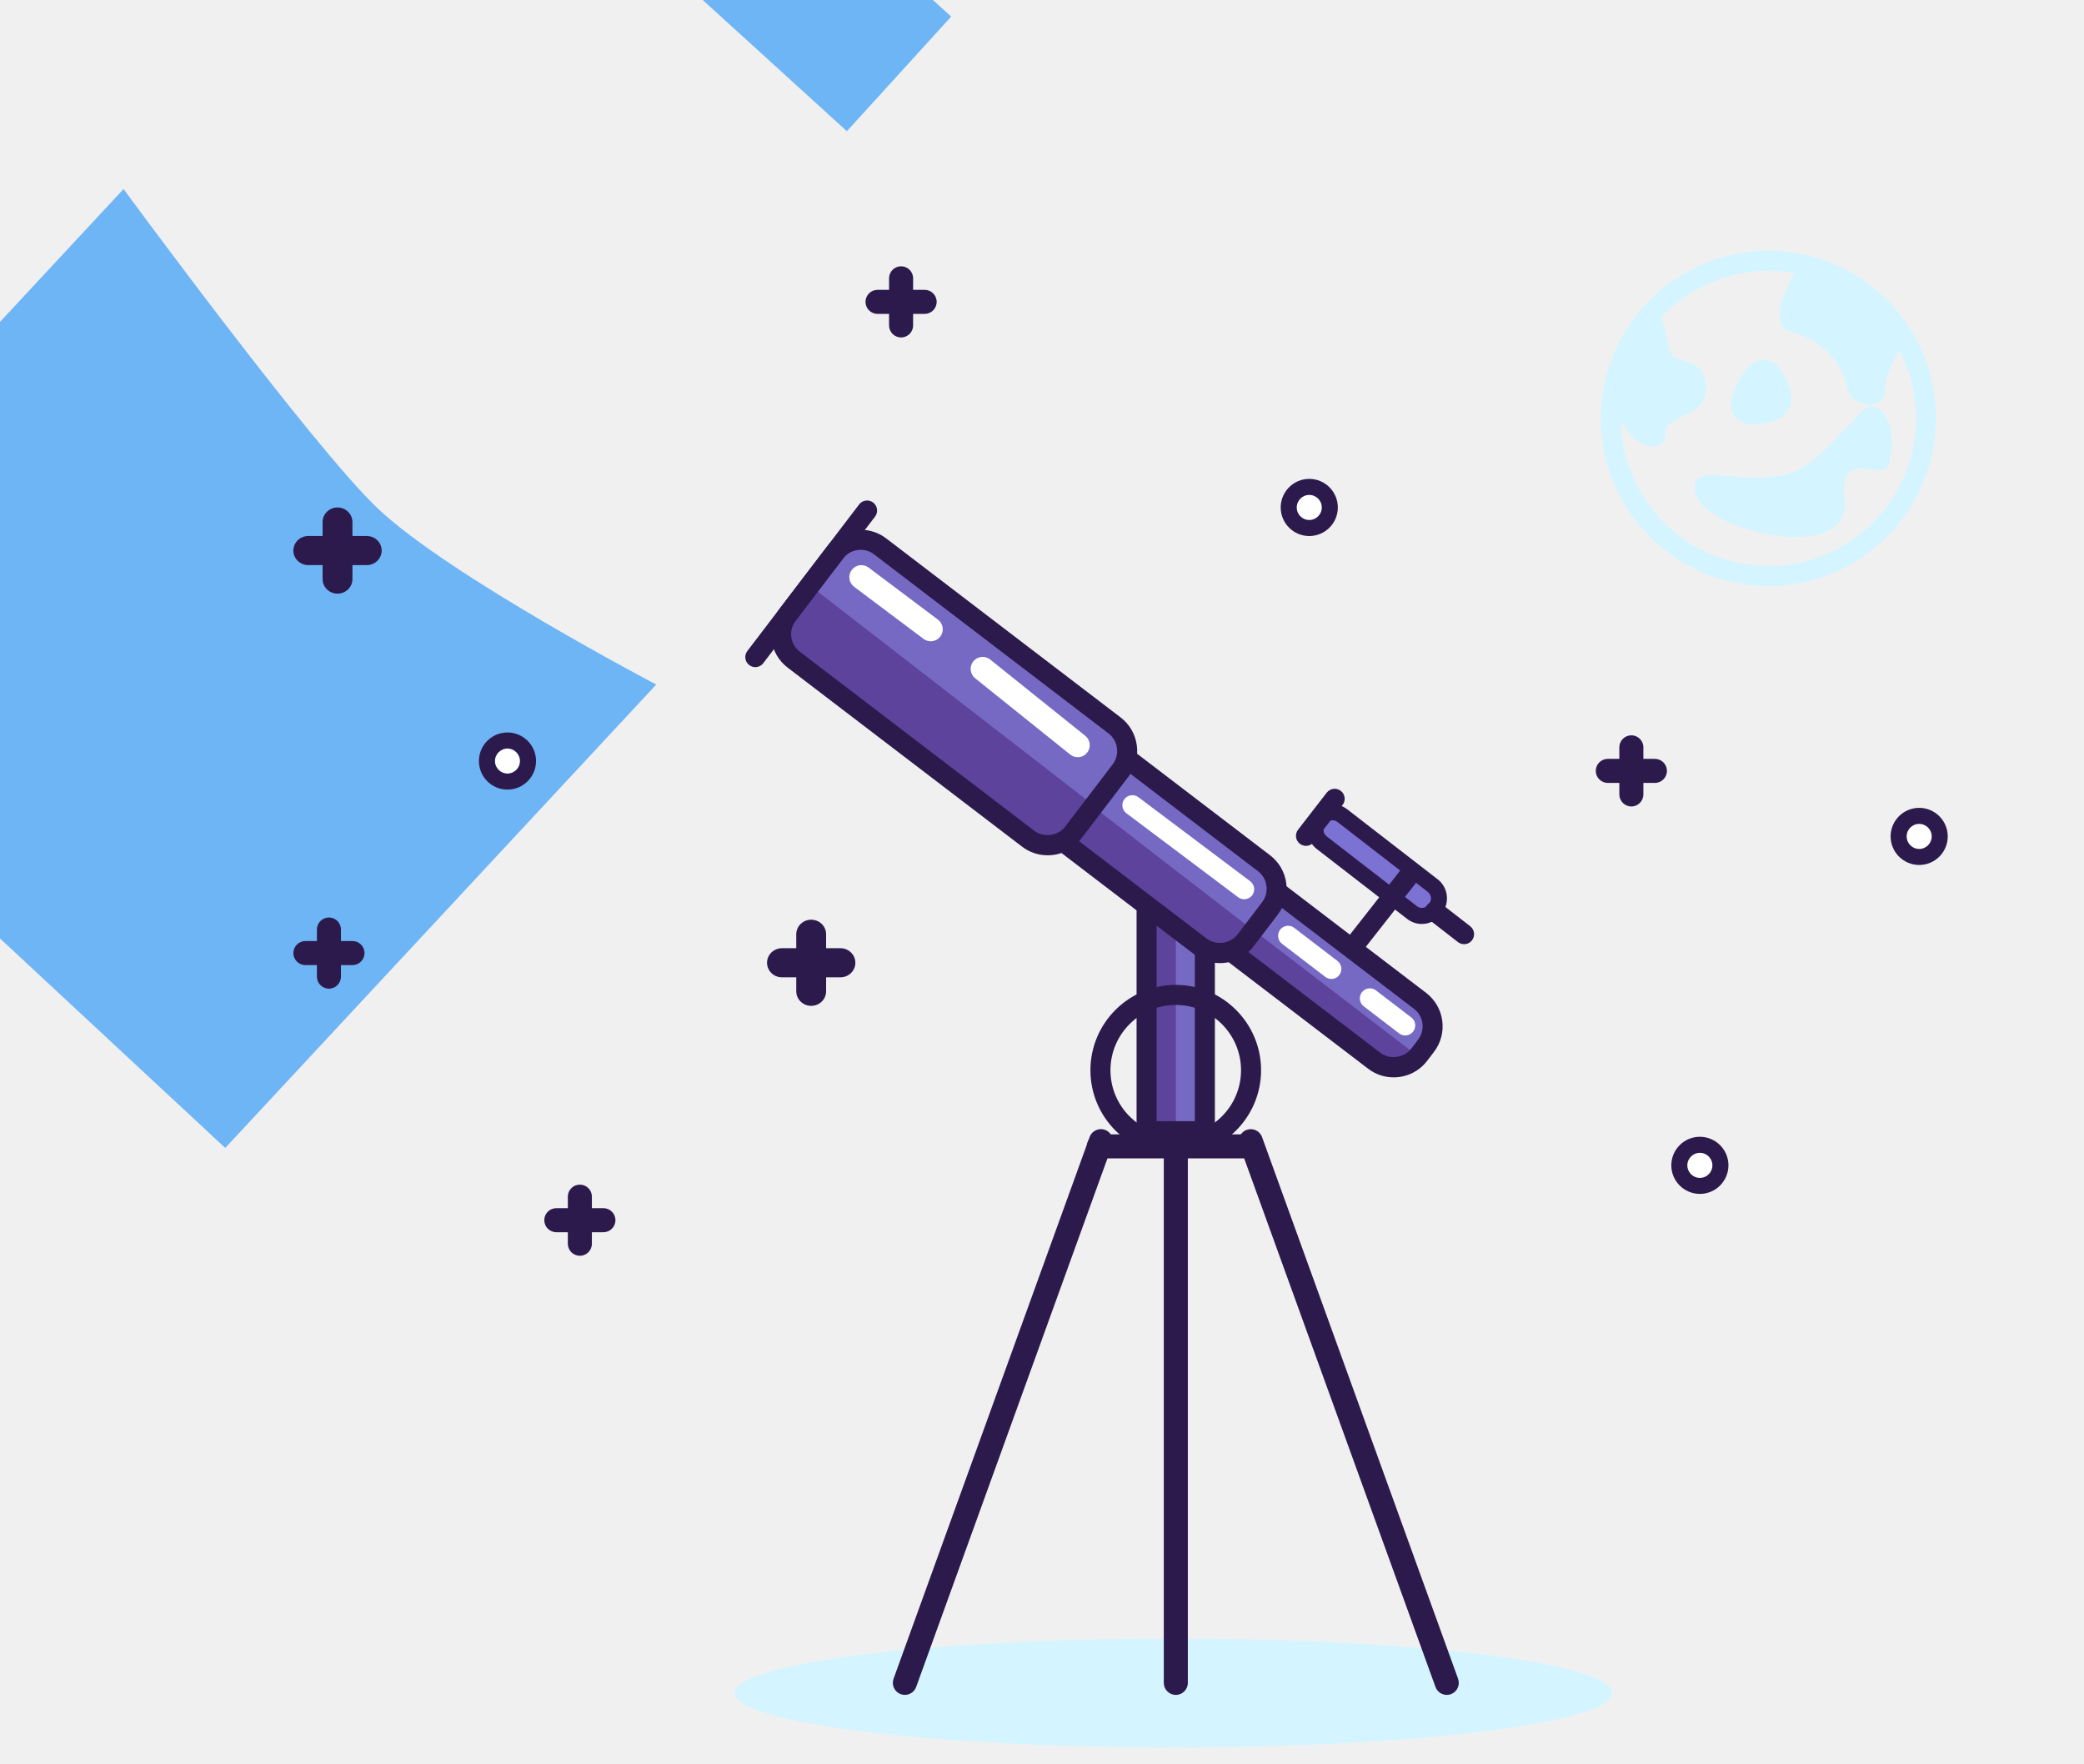
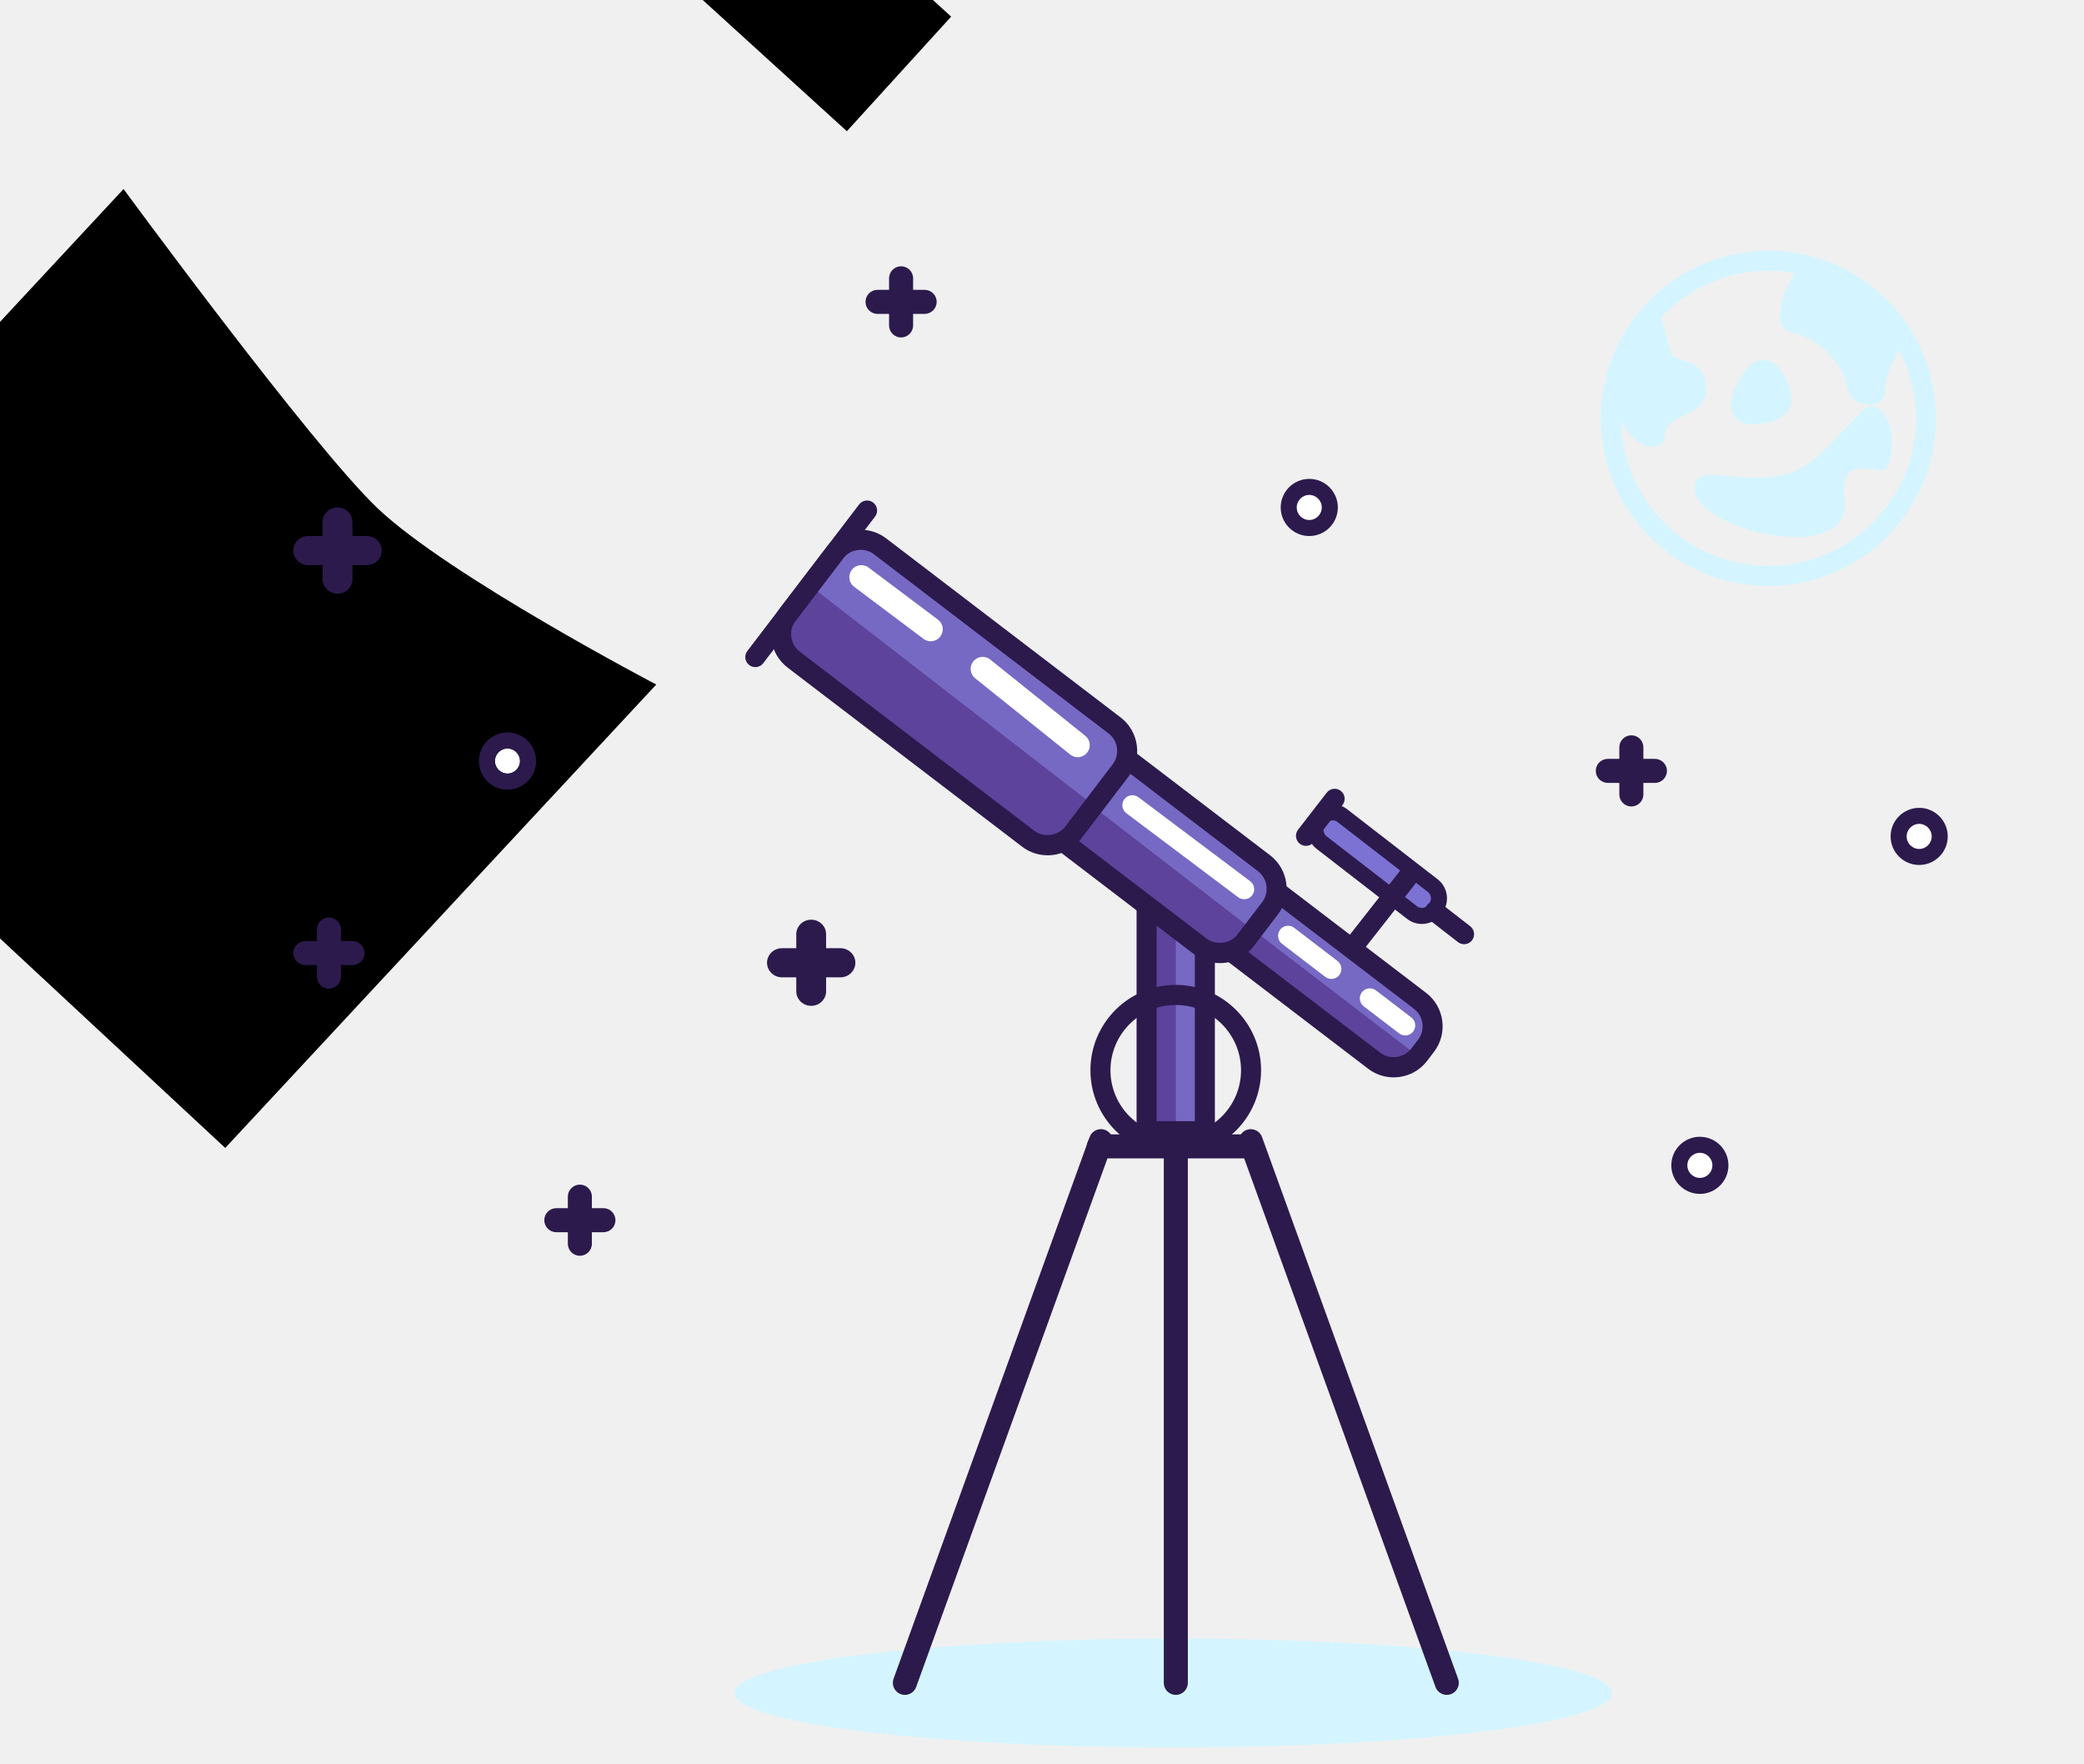
<svg xmlns="http://www.w3.org/2000/svg" version="1.1" id="astronomia" x="0px" y="0px" width="260px" height="220px" viewBox="0 0 260 220" enable-background="new 0 0 260 220" xml:space="preserve">
  <g id="kometa">
    <path fill="#2C1A4D" d="M134.635-33.758c-0.564-0.606-1.514-0.642-2.119-0.078L98.896-2.6c-0.607,0.564-0.643,1.514-0.078,2.12   C99.112-0.161,99.514,0,99.917,0c0.365,0,0.732-0.133,1.021-0.401l33.619-31.237C135.164-32.202,135.197-33.151,134.635-33.758z" />
  </g>
-   <path fill="#6eb5f5" d="M81.876,85.398L28.1,143.21l-66.458-61.813l53.773-57.815c0,0,23.547,32.105,31.717,39.849  C56.039,71.874,81.876,85.398,81.876,85.398z" />
-   <rect x="84.037" y="-11.33" transform="matrix(-0.7395 -0.6731 0.6731 -0.7395 175.4262 64.5561)" fill="#6eb5f5" width="32.333" height="19.332" />
+   <path class="white-element" d="M81.876,85.398L28.1,143.21l-66.458-61.813l53.773-57.815c0,0,23.547,32.105,31.717,39.849  C56.039,71.874,81.876,85.398,81.876,85.398z" />
+   <rect class="white-element" x="84.037" y="-11.33" transform="matrix(-0.7395 -0.6731 0.6731 -0.7395 175.4262 64.5561)" width="32.333" height="19.332" />
  <g id="others">
    <g>
      <ellipse fill="#D4F5FF" cx="146.395" cy="211.207" rx="54.729" ry="6.791" />
    </g>
    <g>
      <rect x="143.05" y="113.387" fill="#7669C4" width="7.269" height="27.732" />
    </g>
    <g>
      <path fill="#2C1A4D" d="M180.501,211.443c-0.612,0-1.188-0.379-1.41-0.989l-24.458-67.578c-0.281-0.778,0.121-1.64,0.899-1.921    c0.78-0.283,1.639,0.12,1.921,0.898l24.458,67.578c0.282,0.777-0.121,1.641-0.899,1.922    C180.843,211.415,180.671,211.443,180.501,211.443z" />
    </g>
    <g>
      <path fill="#2C1A4D" d="M112.89,211.443c-0.169,0-0.342-0.028-0.51-0.09c-0.779-0.281-1.182-1.145-0.9-1.922l24.458-67.578    c0.283-0.778,1.146-1.186,1.922-0.898c0.777,0.281,1.184,1.143,0.898,1.921L114.3,210.454    C114.079,211.064,113.503,211.443,112.89,211.443z" />
    </g>
    <g>
      <path fill="#2C1A4D" d="M146.695,211.443c-0.828,0-1.5-0.672-1.5-1.5v-67.578c0-0.828,0.672-1.5,1.5-1.5s1.5,0.672,1.5,1.5v67.578    C148.195,210.771,147.523,211.443,146.695,211.443z" />
    </g>
    <g>
      <path fill="#7669C4" d="M177.158,124.855c1.748,1.336,2.087,3.856,0.753,5.606l-0.854,1.119c-1.334,1.748-3.854,2.088-5.604,0.752    l-19.229-14.685c-1.748-1.334-2.086-3.856-0.752-5.604l0.854-1.121c1.334-1.747,3.855-2.087,5.604-0.751L177.158,124.855z" />
    </g>
    <g>
      <g>
        <path fill="#5D439C" d="M151.378,112.199c-1.207,1.74-0.853,4.158,0.847,5.455l19.229,14.682     c1.687,1.287,4.081,1.006,5.446-0.584L151.378,112.199z" />
      </g>
    </g>
    <g>
      <path fill="#2C1A4D" d="M173.871,134.402c-1.16,0-2.26-0.371-3.178-1.073l-19.229-14.683c-2.301-1.756-2.743-5.06-0.987-7.358    l0.854-1.12c1-1.31,2.521-2.061,4.183-2.061c1.157,0,2.258,0.371,3.178,1.073l19.229,14.681c2.301,1.757,2.742,5.059,0.988,7.357    l-0.855,1.12C177.051,133.65,175.527,134.402,173.871,134.402z M155.512,110.607c-0.871,0-1.671,0.393-2.193,1.076l-0.853,1.117    c-0.921,1.207-0.688,2.938,0.519,3.856l19.229,14.683c1.167,0.895,2.968,0.646,3.854-0.518l0.854-1.119    c0.919-1.205,0.688-2.938-0.52-3.855l-19.229-14.683C156.691,110.802,156.118,110.607,155.512,110.607z" />
    </g>
    <g>
      <g>
        <path fill="#7B72D3" d="M178.746,110.481c0.87,0.671,1.036,1.939,0.369,2.814l-0.145,0.189c-0.67,0.875-1.928,1.041-2.798,0.367     l-11.282-8.729c-0.869-0.672-1.035-1.939-0.369-2.814l0.146-0.191c0.667-0.875,1.925-1.041,2.795-0.367L178.746,110.481z" />
      </g>
      <g>
        <path fill="#2C1A4D" d="M177.389,115.266c-0.666,0-1.298-0.216-1.824-0.623l-11.285-8.729c-1.305-1.008-1.553-2.898-0.551-4.212     l0.146-0.193c0.568-0.745,1.436-1.174,2.377-1.174c0.666,0,1.297,0.216,1.824,0.624l11.281,8.73     c1.307,1.006,1.555,2.897,0.553,4.211l-0.145,0.188C179.195,114.838,178.33,115.266,177.389,115.266z M166.252,102.335     c-0.313,0-0.6,0.142-0.788,0.388l-0.147,0.193c-0.33,0.433-0.242,1.082,0.188,1.415l11.285,8.729     c0.219,0.17,0.446,0.205,0.601,0.205c0.313,0,0.602-0.144,0.787-0.391l0.146-0.188c0.33-0.437,0.246-1.082-0.186-1.416     l-11.283-8.73C166.633,102.371,166.404,102.335,166.252,102.335z" />
      </g>
    </g>
    <g>
      <path fill="#7669C4" d="M157.698,107.694c1.747,1.336,2.087,3.858,0.753,5.608l-3.073,4.029c-1.334,1.748-3.856,2.088-5.604,0.752    l-19.228-14.678c-1.748-1.336-2.087-3.859-0.753-5.609l3.074-4.029c1.334-1.75,3.855-2.088,5.604-0.754L157.698,107.694z" />
    </g>
    <g>
      <path fill="#FFFFFF" d="M155.221,112.182c-0.262,0-0.525-0.082-0.75-0.25l-13.947-10.48c-0.553-0.415-0.664-1.199-0.248-1.75    c0.414-0.552,1.199-0.663,1.75-0.249l13.947,10.482c0.553,0.415,0.663,1.199,0.248,1.75    C155.977,112.01,155.602,112.182,155.221,112.182z" />
    </g>
    <g>
      <path fill="#FFFFFF" d="M175.313,129.174c-0.266,0-0.533-0.084-0.76-0.257l-4.412-3.377c-0.549-0.42-0.65-1.204-0.231-1.753    c0.42-0.547,1.202-0.651,1.753-0.232l4.413,3.377c0.548,0.42,0.649,1.203,0.231,1.752    C176.061,129.005,175.688,129.174,175.313,129.174z" />
    </g>
    <g>
      <path fill="#FFFFFF" d="M166.1,122.123c-0.266,0-0.533-0.084-0.76-0.257l-5.4-4.132c-0.547-0.42-0.649-1.203-0.23-1.752    c0.42-0.547,1.205-0.651,1.753-0.233l5.397,4.131c0.551,0.42,0.652,1.204,0.234,1.753    C166.848,121.954,166.475,122.123,166.1,122.123z" />
    </g>
    <g>
      <path fill="#2C1A4D" d="M169.234,118.832c-0.271,0-0.541-0.087-0.771-0.268c-0.543-0.426-0.638-1.211-0.212-1.754l6.817-8.689    c0.43-0.542,1.214-0.639,1.757-0.211c0.543,0.426,0.638,1.212,0.212,1.755l-6.819,8.688    C169.973,118.668,169.605,118.832,169.234,118.832z" />
    </g>
    <g>
      <path fill="#2C1A4D" d="M162.934,105.523c-0.268,0-0.535-0.085-0.765-0.262c-0.546-0.422-0.646-1.208-0.224-1.753l3.578-4.621    c0.424-0.546,1.209-0.645,1.754-0.223c0.547,0.422,0.646,1.208,0.224,1.753l-3.578,4.621    C163.677,105.357,163.307,105.523,162.934,105.523z" />
    </g>
    <g>
      <path fill="#2C1A4D" d="M156.197,144.514h-19.104c-0.827,0-1.5-0.672-1.5-1.5s0.673-1.5,1.5-1.5h19.104c0.828,0,1.5,0.672,1.5,1.5    S157.025,144.514,156.197,144.514z" />
    </g>
    <g>
      <path fill="#2C1A4D" d="M182.658,117.791c-0.268,0-0.537-0.086-0.766-0.264l-3.652-2.834c-0.545-0.422-0.645-1.207-0.221-1.754    c0.422-0.545,1.207-0.645,1.754-0.223l3.649,2.834c0.548,0.426,0.646,1.208,0.224,1.756    C183.4,117.625,183.031,117.791,182.658,117.791z" />
    </g>
    <g>
      <g>
        <path fill="#D4F5FF" d="M232.371,51.215c-2.854,2.854-6.01,6.91-8.986,7.789c-6.391,1.881-11.961-1.637-11.961,1.936     c0,5.236,19.65,9.799,18.703,1.488c-0.794-6.963,4.85-2.184,5.489-4.393C237.152,52.727,234.236,49.348,232.371,51.215z" />
      </g>
      <g>
        <path fill="#D4F5FF" d="M220.626,31.279c-11.532,0-20.914,9.382-20.914,20.914c0,11.532,9.382,20.914,20.914,20.914     s20.914-9.382,20.914-20.914C241.54,40.661,232.158,31.279,220.626,31.279z M220.626,70.607     c-10.087,0-18.298-8.156-18.403-18.219c0.176,0.396,0.364,0.73,0.543,1.005c0.914,1.402,2.301,2.345,3.447,2.345     c0.924,0,1.52-0.607,1.52-1.549c0-1.157,0.834-1.61,2.193-2.252c1.309-0.617,2.936-1.385,2.936-3.449     c0-2.716-1.803-3.228-2.993-3.566c-0.479-0.136-0.931-0.265-1.127-0.478c-0.373-0.4-0.636-1.557-0.862-2.576     c-0.193-0.874-0.382-1.68-0.661-2.254c3.362-3.581,8.123-5.835,13.411-5.835c1.113,0,2.198,0.116,3.258,0.306     c-0.738,1.271-3.654,6.669-0.266,7.421c3.85,0.855,6.412,4.275,6.84,6.84c0.43,2.565,4.702,2.992,4.702,0.428     c0-1.921,1.196-4.081,1.801-5.045c1.321,2.537,2.079,5.412,2.079,8.465C239.04,62.347,230.779,70.607,220.626,70.607z" />
      </g>
      <g>
        <path fill="#D4F5FF" d="M218.811,52.949c0.567,0,1.219-0.091,1.938-0.271c1.369-0.343,2.237-1.013,2.587-1.993     c0.699-1.969-1.092-4.39-1.141-4.448c-0.032-0.056-0.828-1.356-2.153-1.356c-0.937,0-1.837,0.642-2.681,1.906     c-1.315,1.976-1.719,3.769-1.104,4.921C216.563,52.274,217.251,52.949,218.811,52.949z" />
      </g>
    </g>
    <g>
      <g>
        <rect x="143.05" y="113.387" fill="#5D439C" width="3.646" height="27.732" />
      </g>
    </g>
    <g>
      <path fill="#2C1A4D" d="M151.568,142.369H141.8v-29.418h9.769V142.369L151.568,142.369z M144.3,139.869h4.769v-24.418H144.3    V139.869z" />
    </g>
    <g>
      <g>
        <path fill="#5D439C" d="M130.877,96.377l-1.084,1.42c-1.334,1.75-0.995,4.273,0.753,5.609l19.228,14.678     c1.748,1.336,4.271,0.996,5.604-0.752l0.976-1.279L130.877,96.377z" />
      </g>
    </g>
    <g>
      <path fill="#2C1A4D" d="M152.191,120.15c-1.159,0-2.258-0.371-3.178-1.073L129.788,104.4c-2.3-1.757-2.743-5.06-0.989-7.361    l3.074-4.03c0.999-1.31,2.521-2.061,4.18-2.061c1.16,0,2.26,0.371,3.178,1.072l19.229,14.681c2.299,1.757,2.742,5.059,0.985,7.359    l-3.07,4.027C155.372,119.398,153.85,120.15,152.191,120.15z M136.053,93.448c-0.871,0-1.67,0.393-2.191,1.077l-3.071,4.03    c-0.92,1.206-0.688,2.937,0.521,3.858l19.228,14.678c1.168,0.892,2.968,0.644,3.853-0.518l3.072-4.028    c0.92-1.206,0.688-2.937-0.518-3.857l-19.229-14.68C137.232,93.642,136.66,93.448,136.053,93.448z" />
    </g>
    <g>
      <path fill="#7669C4" d="M139.059,90.502c1.748,1.334,2.086,3.859,0.752,5.607l-5.926,7.771c-1.334,1.75-3.856,2.088-5.604,0.754    L99.021,82.29c-1.748-1.334-2.087-3.859-0.753-5.607l5.927-7.771c1.334-1.75,3.856-2.088,5.604-0.754L139.059,90.502z" />
    </g>
    <g>
      <g>
        <path fill="#5D439C" d="M100.565,72.678l-2.298,4.006c-1.334,1.748-0.995,4.273,0.753,5.607l29.26,22.344     c1.748,1.334,4.271,0.996,5.604-0.754l2.115-3.766L100.565,72.678z" />
      </g>
    </g>
    <g>
      <path fill="#2C1A4D" d="M130.699,106.7c-1.16,0-2.258-0.371-3.177-1.072l-29.26-22.344c-1.11-0.848-1.825-2.082-2.012-3.476    s0.177-2.773,1.024-3.884l5.926-7.771c0.999-1.31,2.522-2.062,4.18-2.062c1.159,0,2.258,0.371,3.177,1.072l29.259,22.344    c1.107,0.848,1.824,2.082,2.013,3.476c0.187,1.394-0.177,2.773-1.024,3.884l-5.926,7.771    C133.88,105.949,132.355,106.7,130.699,106.7z M107.38,68.593c-0.871,0-1.67,0.393-2.192,1.077l-5.927,7.771    c-0.443,0.581-0.633,1.303-0.535,2.035s0.472,1.379,1.052,1.821l29.26,22.344c1.167,0.892,2.967,0.644,3.853-0.518l5.926-7.771    c0.442-0.581,0.635-1.303,0.533-2.035c-0.098-0.732-0.472-1.379-1.052-1.821L109.04,69.152    C108.561,68.786,107.987,68.593,107.38,68.593z" />
    </g>
    <g>
      <path fill="#FFFFFF" d="M134.457,94.461c-0.329,0-0.661-0.108-0.938-0.33l-11.859-9.514c-0.646-0.518-0.75-1.462-0.231-2.108    c0.518-0.647,1.461-0.75,2.108-0.231l11.859,9.514c0.646,0.518,0.75,1.462,0.229,2.108    C135.332,94.269,134.896,94.461,134.457,94.461z" />
    </g>
    <g>
      <path fill="#FFFFFF" d="M116.117,80c-0.313,0-0.629-0.098-0.899-0.3l-8.656-6.498c-0.663-0.498-0.796-1.438-0.299-2.1    c0.498-0.663,1.437-0.797,2.1-0.299l8.656,6.498c0.663,0.498,0.796,1.438,0.299,2.1C117.023,79.793,116.573,80,116.117,80z" />
    </g>
    <g>
      <path fill="#2C1A4D" d="M94.23,83.225c-0.264,0-0.531-0.083-0.757-0.256c-0.549-0.419-0.655-1.203-0.236-1.752l13.947-18.287    c0.419-0.549,1.204-0.654,1.752-0.236c0.549,0.419,0.655,1.203,0.236,1.752L95.226,82.732    C94.979,83.055,94.607,83.225,94.23,83.225z" />
    </g>
    <g>
      <path fill="#2C1A4D" d="M146.686,144.16c-5.869,0-10.645-4.775-10.645-10.645c0-5.871,4.773-10.646,10.645-10.646    c5.869,0,10.646,4.773,10.646,10.646C157.329,139.385,152.555,144.16,146.686,144.16z M146.686,125.371    c-4.49,0-8.145,3.652-8.145,8.145c0,4.493,3.652,8.146,8.145,8.146c4.49,0,8.146-3.653,8.146-8.146    C154.83,129.023,151.175,125.371,146.686,125.371z" />
    </g>
  </g>
  <g id="star1">
    <path fill="#2C1A4D" d="M206.466,94.67h-1.438v-1.438c0-0.829-0.672-1.5-1.5-1.5c-0.826,0-1.5,0.671-1.5,1.5v1.438h-1.438   c-0.826,0-1.5,0.671-1.5,1.5s0.674,1.5,1.5,1.5h1.438v1.439c0,0.829,0.674,1.5,1.5,1.5c0.828,0,1.5-0.671,1.5-1.5V97.67h1.438   c0.828,0,1.5-0.671,1.5-1.5S207.294,94.67,206.466,94.67z" />
  </g>
  <g id="star2">
    <path fill="#2C1A4D" d="M75.282,150.723h-1.438v-1.438c0-0.828-0.671-1.5-1.5-1.5c-0.829,0-1.5,0.672-1.5,1.5v1.438h-1.439   c-0.829,0-1.5,0.672-1.5,1.5s0.671,1.5,1.5,1.5h1.439v1.438c0,0.828,0.671,1.5,1.5,1.5c0.829,0,1.5-0.672,1.5-1.5v-1.438h1.438   c0.829,0,1.5-0.672,1.5-1.5S76.111,150.723,75.282,150.723z" />
  </g>
  <g id="star3">
    <path fill="#2C1A4D" d="M115.358,36.158h-1.438V34.72c0-0.829-0.671-1.5-1.5-1.5s-1.5,0.671-1.5,1.5v1.438h-1.439   c-0.829,0-1.5,0.671-1.5,1.5c0,0.829,0.671,1.5,1.5,1.5h1.439v1.439c0,0.829,0.671,1.5,1.5,1.5s1.5-0.671,1.5-1.5v-1.439h1.438   c0.829,0,1.5-0.671,1.5-1.5C116.858,36.829,116.187,36.158,115.358,36.158z" />
  </g>
  <g id="star4">
    <circle fill="#FFFFFF" cx="63.312" cy="94.941" r="1.564" />
    <path fill="#2C1A4D" d="M63.312,91.377c-1.965,0-3.564,1.599-3.564,3.564c0,1.965,1.599,3.564,3.564,3.564   c1.966,0,3.565-1.599,3.565-3.564C66.877,92.976,65.278,91.377,63.312,91.377z M63.312,96.506c-0.863,0-1.564-0.702-1.564-1.564   c0-0.862,0.702-1.564,1.564-1.564c0.863,0,1.565,0.702,1.565,1.564C64.877,95.804,64.176,96.506,63.312,96.506z" />
  </g>
  <g id="star8">
    <circle fill="#FFFFFF" cx="212.076" cy="145.382" r="1.565" />
    <path fill="#2C1A4D" d="M212.076,141.816c-1.967,0-3.564,1.6-3.564,3.563s1.6,3.563,3.564,3.563c1.964,0,3.564-1.599,3.564-3.563   C215.643,143.416,214.042,141.816,212.076,141.816z M212.076,146.947c-0.862,0-1.564-0.702-1.564-1.564   c0-0.863,0.702-1.566,1.564-1.566c0.863,0,1.564,0.703,1.564,1.566C213.643,146.245,212.939,146.947,212.076,146.947z" />
  </g>
  <g id="star6">
    <circle fill="#FFFFFF" cx="163.344" cy="63.308" r="1.565" />
    <path fill="#2C1A4D" d="M163.344,59.742c-1.966,0-3.564,1.6-3.564,3.566c0,1.965,1.602,3.564,3.564,3.564   c1.965,0,3.564-1.599,3.564-3.564C166.908,61.342,165.311,59.742,163.344,59.742z M163.344,64.873   c-0.863,0-1.564-0.702-1.564-1.564c0-0.864,0.701-1.566,1.564-1.566c0.862,0,1.564,0.703,1.564,1.566   C164.908,64.171,164.206,64.873,163.344,64.873z" />
  </g>
  <g id="star5">
    <circle fill="#FFFFFF" cx="239.436" cy="104.345" r="1.564" />
    <path fill="#2C1A4D" d="M239.436,100.781c-1.965,0-3.563,1.599-3.563,3.563c0,1.965,1.602,3.564,3.563,3.564   c1.965,0,3.564-1.598,3.564-3.563C243,102.38,241.4,100.781,239.436,100.781z M239.436,105.91c-0.86,0-1.563-0.702-1.563-1.564   c0-0.863,0.702-1.564,1.563-1.564c0.862,0,1.564,0.702,1.564,1.564C241,105.208,240.298,105.91,239.436,105.91z" />
  </g>
  <line fill="none" x1="-64.833" y1="-31.5" x2="103.497" y2="-31.5" />
  <line fill="none" x1="-4.366" y1="97.892" x2="114.906" y2="-13.697" />
  <g id="star1-opt" display="none">
    <path display="inline" fill="#2C1A4D" d="M189.334,120.984h-1.438v-1.438c0-0.83-0.672-1.5-1.5-1.5s-1.5,0.67-1.5,1.5v1.438h-1.438   c-0.826,0-1.5,0.671-1.5,1.5c0,0.828,0.674,1.5,1.5,1.5h1.438v1.438c0,0.828,0.672,1.5,1.5,1.5s1.5-0.672,1.5-1.5v-1.438h1.438   c0.828,0,1.5-0.672,1.5-1.5C190.834,121.655,190.162,120.984,189.334,120.984z" />
  </g>
  <g id="star2-opt" display="none">
    <path display="inline" fill="#2C1A4D" d="M58.15,177.037h-1.438V175.6c0-0.828-0.671-1.5-1.5-1.5s-1.5,0.672-1.5,1.5v1.438h-1.439   c-0.829,0-1.5,0.672-1.5,1.5s0.671,1.5,1.5,1.5h1.439v1.438c0,0.828,0.671,1.5,1.5,1.5s1.5-0.672,1.5-1.5v-1.438h1.438   c0.829,0,1.5-0.672,1.5-1.5S58.979,177.037,58.15,177.037z" />
  </g>
  <g id="star3-opt" display="none">
    <path display="inline" fill="#2C1A4D" d="M98.226,62.473h-1.438v-1.438c0-0.829-0.671-1.5-1.5-1.5s-1.5,0.671-1.5,1.5v1.438h-1.439   c-0.829,0-1.5,0.671-1.5,1.5c0,0.829,0.671,1.5,1.5,1.5h1.439v1.439c0,0.829,0.671,1.5,1.5,1.5s1.5-0.671,1.5-1.5v-1.439h1.438   c0.829,0,1.5-0.671,1.5-1.5C99.726,63.144,99.055,62.473,98.226,62.473z" />
  </g>
  <g id="star4-opt" display="none">
    <circle display="inline" fill="#FFFFFF" cx="46.18" cy="121.255" r="1.563" />
    <path display="inline" fill="#2C1A4D" d="M46.18,117.691c-1.965,0-3.564,1.6-3.564,3.563s1.599,3.563,3.564,3.563   c1.966,0,3.565-1.6,3.565-3.563S48.146,117.691,46.18,117.691z M46.18,122.82c-0.863,0-1.564-0.701-1.564-1.564   c0-0.861,0.702-1.563,1.564-1.563c0.863,0,1.565,0.701,1.565,1.563C47.745,122.119,47.044,122.82,46.18,122.82z" />
  </g>
  <g id="star7">
    <path fill="#2C1A4D" d="M43.976,117.398h-1.438v-1.438c0-0.83-0.672-1.5-1.5-1.5c-0.827,0-1.5,0.67-1.5,1.5v1.438H38.1   c-0.826,0-1.5,0.672-1.5,1.5c0,0.83,0.674,1.5,1.5,1.5h1.438v1.439c0,0.828,0.673,1.5,1.5,1.5c0.828,0,1.5-0.672,1.5-1.5v-1.439   h1.438c0.828,0,1.5-0.67,1.5-1.5C45.476,118.07,44.804,117.398,43.976,117.398z" />
  </g>
  <g id="star9">
    <path fill="#2C1A4D" d="M104.852,118.292h-1.786v-1.741c0-1.006-0.834-1.816-1.862-1.816c-1.027,0-1.862,0.812-1.862,1.816v1.741   h-1.784c-1.026,0-1.862,0.813-1.862,1.815c0,1.006,0.836,1.817,1.862,1.817h1.784v1.743c0,1.004,0.835,1.816,1.862,1.816   c1.028,0,1.862-0.813,1.862-1.816v-1.743h1.786c1.028,0,1.862-0.813,1.862-1.817S105.88,118.292,104.852,118.292z" />
  </g>
  <g id="star10">
    <path fill="#2C1A4D" d="M45.756,66.867H43.97v-1.741c0-1.006-0.834-1.817-1.862-1.817c-1.027,0-1.862,0.812-1.862,1.817v1.741   h-1.784c-1.026,0-1.862,0.813-1.862,1.816c0,1.005,0.836,1.817,1.862,1.817h1.784v1.743c0,1.004,0.835,1.817,1.862,1.817   c1.028,0,1.862-0.813,1.862-1.817V70.5h1.786c1.028,0,1.862-0.813,1.862-1.817C47.619,67.679,46.785,66.867,45.756,66.867z" />
  </g>
</svg>
